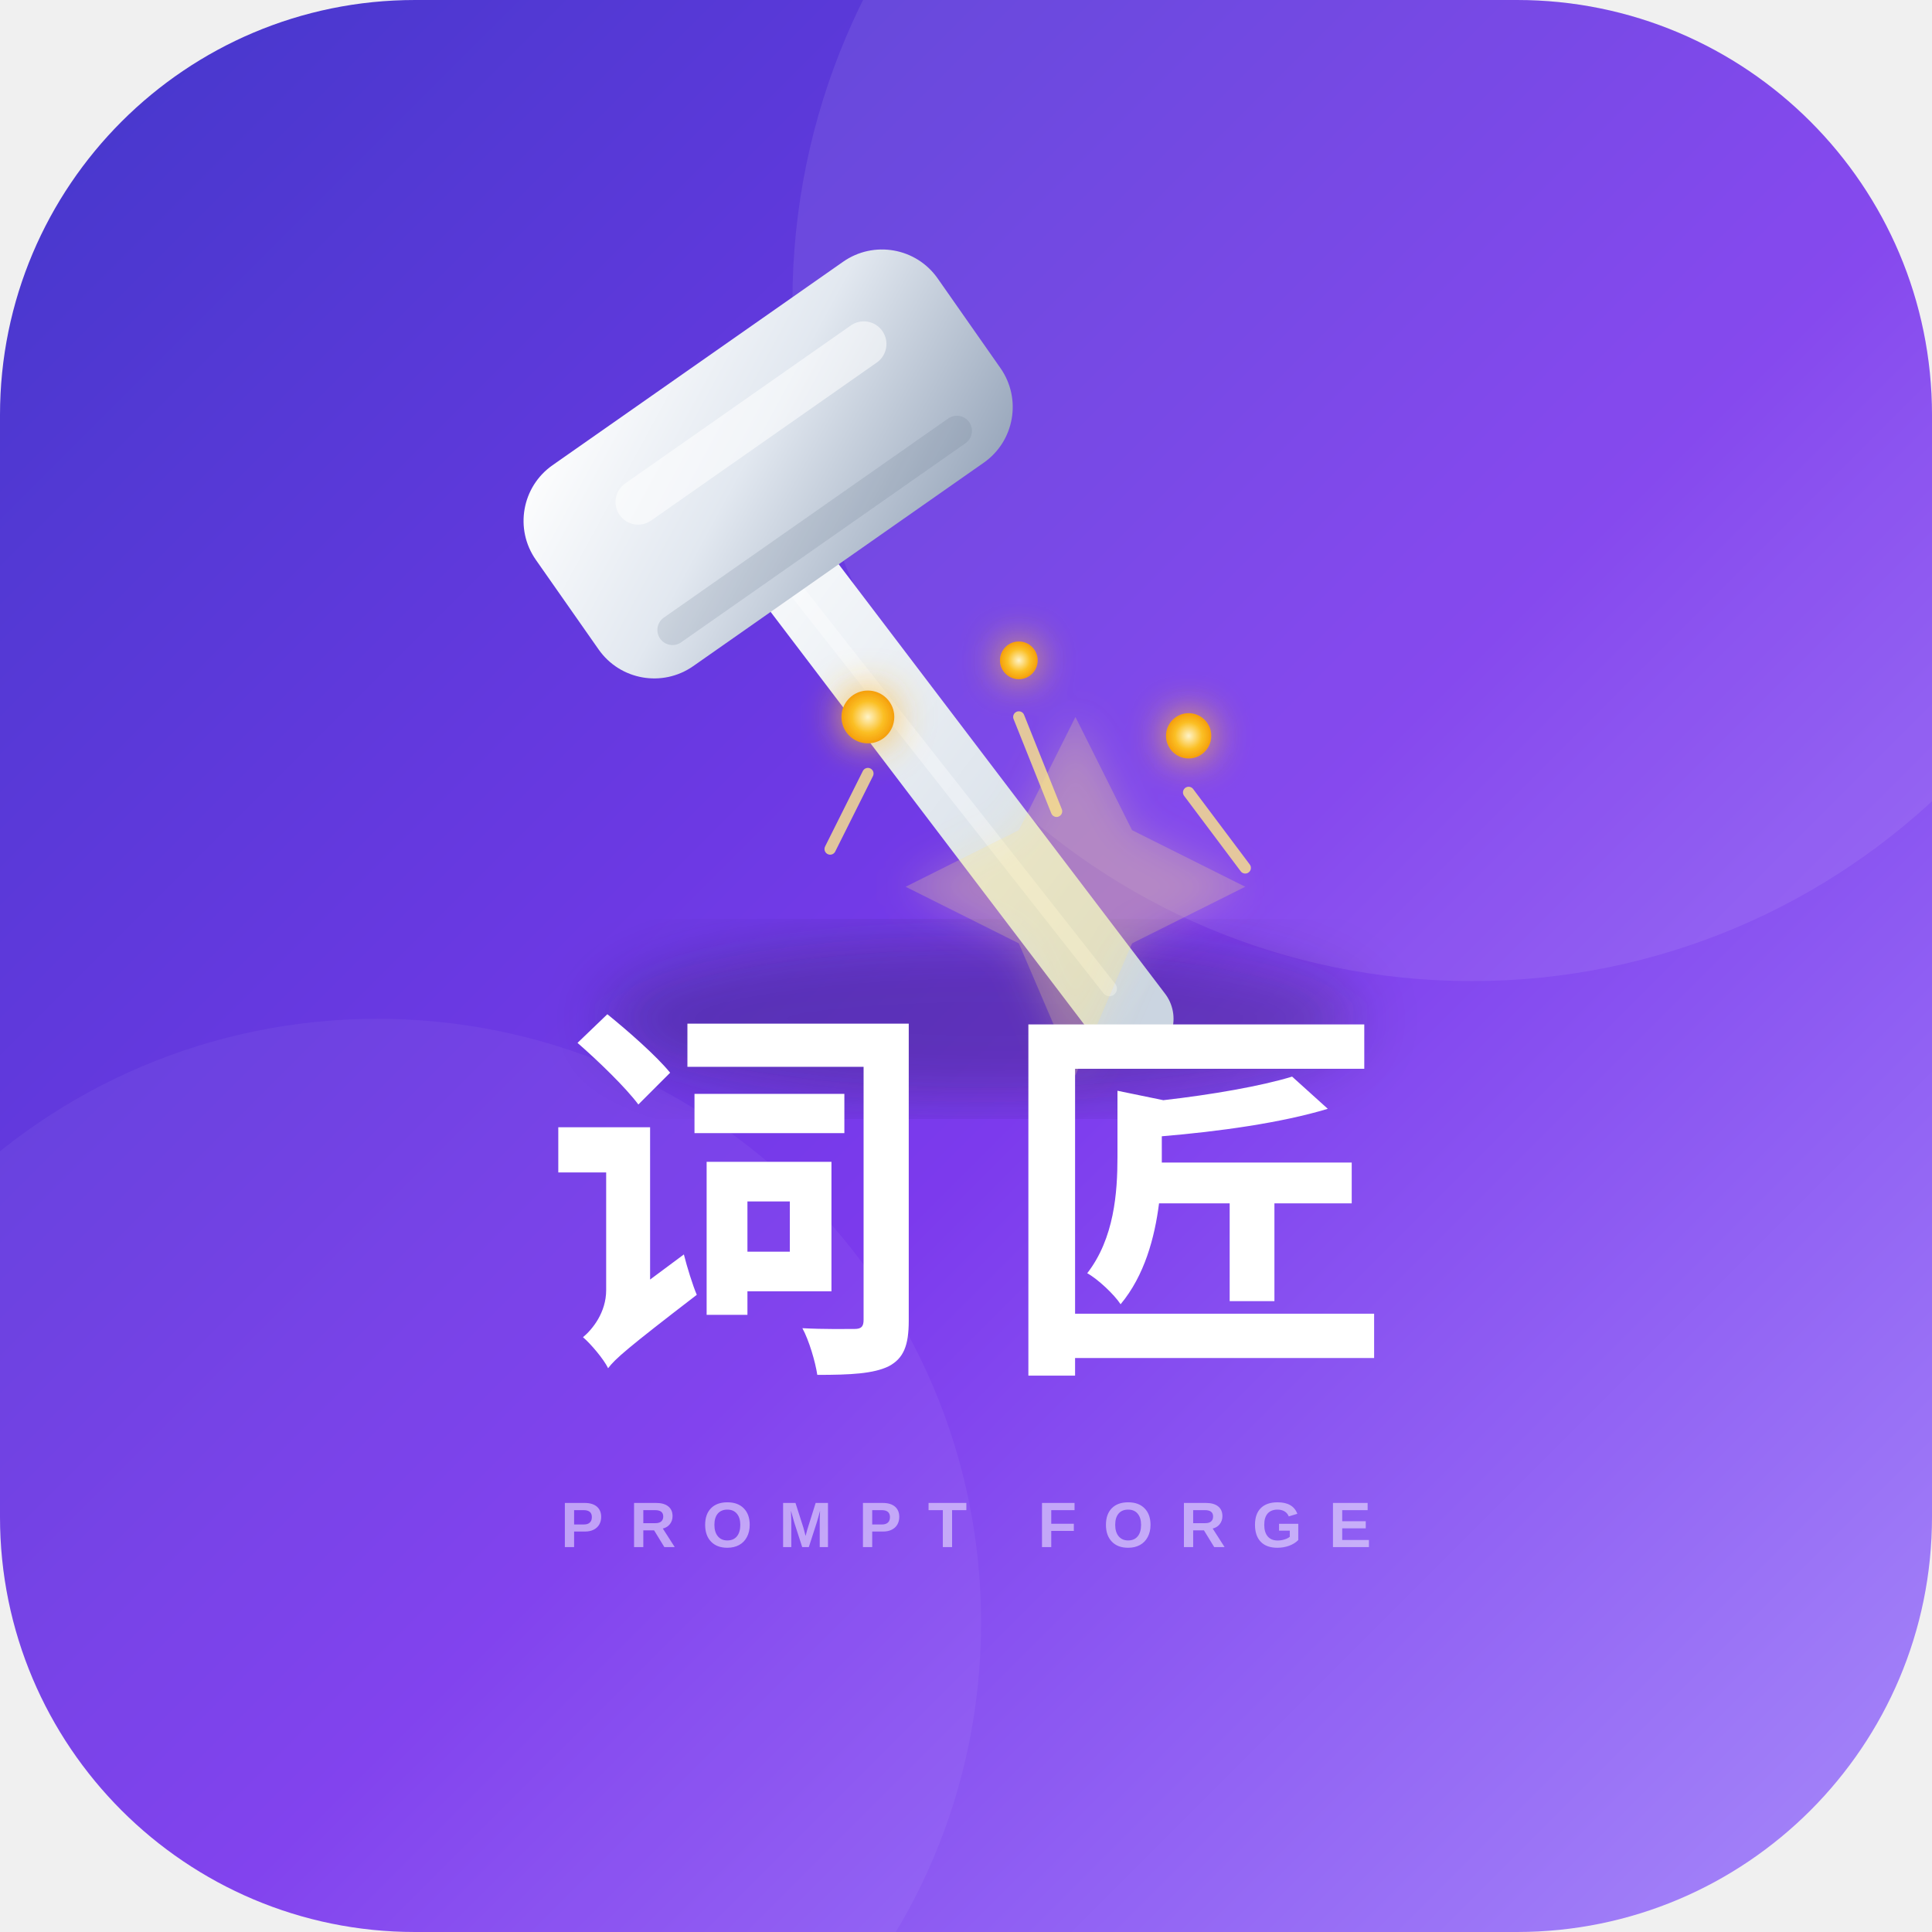
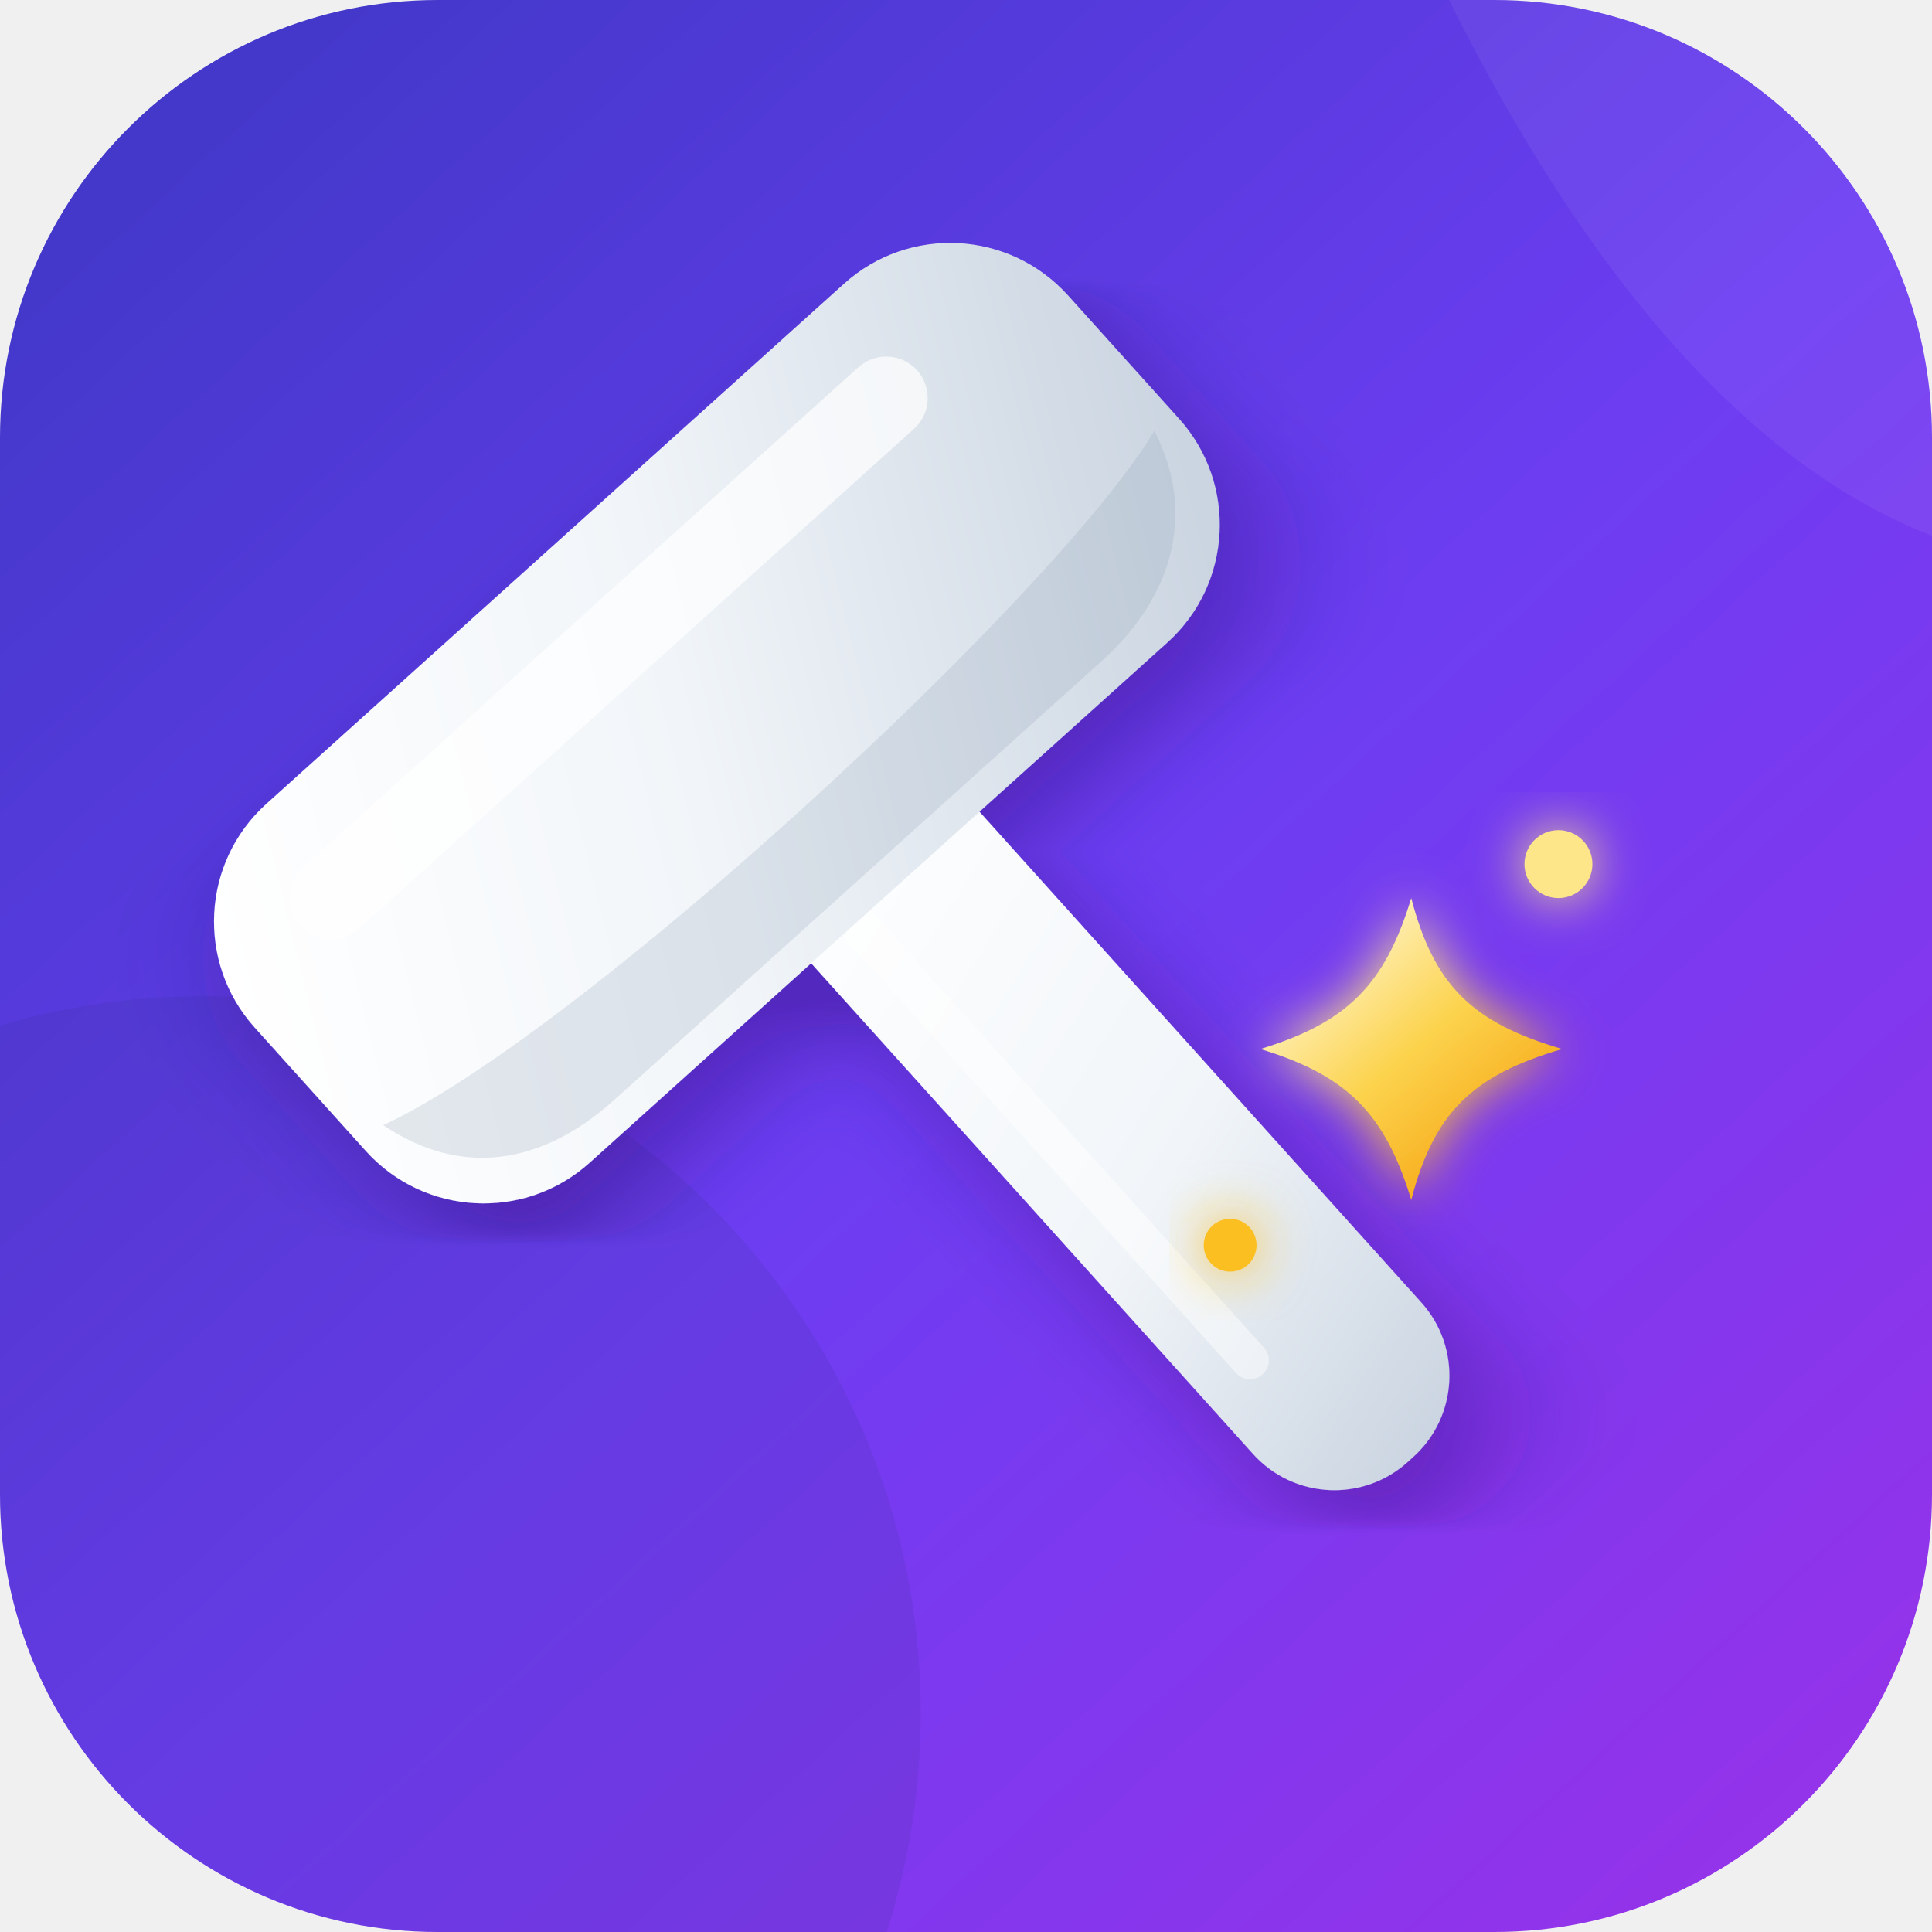
<svg xmlns="http://www.w3.org/2000/svg" viewBox="0 0 512 512">
  <defs>
-     <linearGradient id="bg" x1="0" y1="0" x2="1" y2="1">
-       <stop offset="0%" stop-color="#4338CA" />
-       <stop offset="55%" stop-color="#7C3AED" />
-       <stop offset="100%" stop-color="#A78BFA" />
+     <linearGradient id="bg" x1="48" y1="32" x2="464" y2="488" gradientUnits="userSpaceOnUse">
+       <stop offset="0" stop-color="#4338CA" />
+       <stop offset="0.52" stop-color="#6D3DF2" />
+       <stop offset="1" stop-color="#9333EA" />
    </linearGradient>
-     <linearGradient id="metal" x1="0" y1="0" x2="1" y2="1">
-       <stop offset="0%" stop-color="#FFFFFF" />
-       <stop offset="45%" stop-color="#E2E8F0" />
-       <stop offset="100%" stop-color="#94A3B8" />
+     <radialGradient id="light" cx="0" cy="0" r="1" gradientTransform="translate(394 104) rotate(128) scale(330)">
+       <stop stop-color="#C4B5FD" stop-opacity="0.34" />
+       <stop offset="1" stop-color="#C4B5FD" stop-opacity="0" />
+     </radialGradient>
+     <linearGradient id="metal" x1="122" y1="100" x2="370" y2="232" gradientUnits="userSpaceOnUse">
+       <stop stop-color="#FFFFFF" />
+       <stop offset="0.48" stop-color="#F1F5F9" />
+       <stop offset="1" stop-color="#CBD5E1" />
    </linearGradient>
-     <linearGradient id="handle" x1="0" y1="0" x2="1" y2="1">
-       <stop offset="0%" stop-color="#F8FAFC" />
-       <stop offset="100%" stop-color="#CBD5E1" />
+     <linearGradient id="handle" x1="226" y1="204" x2="290" y2="424" gradientUnits="userSpaceOnUse">
+       <stop stop-color="#FFFFFF" />
+       <stop offset="0.58" stop-color="#F1F5F9" />
+       <stop offset="1" stop-color="#CBD5E1" />
    </linearGradient>
-     <radialGradient id="spark">
-       <stop offset="0%" stop-color="#FEF3C7" />
-       <stop offset="60%" stop-color="#FBBF24" />
-       <stop offset="100%" stop-color="#F59E0B" />
-     </radialGradient>
-     <filter id="shadow">
-       <feGaussianBlur stdDeviation="8" />
+     <linearGradient id="spark" x1="350" y1="250" x2="404" y2="312" gradientUnits="userSpaceOnUse">
+       <stop stop-color="#FEF3C7" />
+       <stop offset="0.45" stop-color="#FCD34D" />
+       <stop offset="1" stop-color="#F59E0B" />
+     </linearGradient>
+     <filter id="hammerShadow" x="20" y="20" width="460" height="460" filterUnits="userSpaceOnUse">
+       <feDropShadow dx="0" dy="14" stdDeviation="13" flood-color="#2E1065" flood-opacity="0.34" />
    </filter>
-     <filter id="glow">
-       <feGaussianBlur stdDeviation="5" result="blur" />
+     <filter id="sparkGlow" x="310" y="210" width="130" height="140" filterUnits="userSpaceOnUse">
+       <feGaussianBlur stdDeviation="7" result="blur" />
      <feMerge>
        <feMergeNode in="blur" />
        <feMergeNode in="SourceGraphic" />
      </feMerge>
    </filter>
-     <clipPath id="radius">
-       <rect width="512" height="512" rx="110" />
+     <clipPath id="rounded">
+       <rect width="512" height="512" rx="116" />
    </clipPath>
  </defs>
-   <g clip-path="url(#radius)">
+   <g clip-path="url(#rounded)">
    <rect width="512" height="512" fill="url(#bg)" />
-     <circle cx="390" cy="80" r="180" fill="#FFFFFF" opacity="0.08" />
-     <circle cx="100" cy="430" r="160" fill="#FFFFFF" opacity="0.05" />
+     <rect width="512" height="512" fill="url(#light)" />
+     <circle cx="54" cy="454" r="190" fill="#312E81" opacity="0.13" />
+     <path d="M384 0C430 92 476 128 512 142V0H384Z" fill="#FFFFFF" opacity="0.055" />
  </g>
-   <ellipse cx="260" cy="270" rx="100" ry="22" fill="#111827" opacity="0.25" filter="url(#shadow)" />
-   <line x1="205" y1="145" x2="300" y2="270" stroke="url(#handle)" stroke-width="22" stroke-linecap="round" />
-   <line x1="202" y1="145" x2="294" y2="262" stroke="#FFFFFF" stroke-width="4" opacity="0.35" stroke-linecap="round" />
-   <g transform="rotate(-35 205 125)">
-     <rect x="140" y="90" width="130" height="65" rx="18" fill="url(#metal)" />
-     <rect x="165" y="105" width="85" height="12" rx="6" fill="#FFFFFF" opacity="0.55" />
-     <rect x="155" y="140" width="100" height="8" rx="4" fill="#64748B" opacity="0.18" />
+   <g transform="rotate(-42 256 256)" filter="url(#hammerShadow)">
+     <rect x="226" y="184" width="60" height="248" rx="29" fill="url(#handle)" />
+     <rect x="237" y="213" width="10" height="176" rx="5" fill="#FFFFFF" opacity="0.48" />
+     <rect x="105" y="100" width="290" height="128" rx="42" fill="url(#metal)" />
+     <rect x="132" y="119" width="220" height="22" rx="11" fill="#FFFFFF" opacity="0.7" />
+     <path d="M113 184C119 208 137 220 163 220H337C363 220 382 207 388 184C339 199 168 201 113 184Z" fill="#94A3B8" opacity="0.24" />
  </g>
-   <g filter="url(#glow)">
-     <path d="   M270 220   L285 190   L300 220   L330 235   L300 250   L285 285   L270 250   L240 235 Z" fill="#FDE68A" opacity="0.22" />
-     <circle cx="230" cy="190" r="7" fill="url(#spark)" />
-     <circle cx="270" cy="175" r="5" fill="url(#spark)" />
-     <circle cx="315" cy="195" r="6" fill="url(#spark)" />
+   <g filter="url(#sparkGlow)">
+     <path d="M374 238C380 261 390 271 414 278C390 285 380 295 374 318C367 295 357 285 334 278C357 271 367 261 374 238Z" fill="url(#spark)" />
+     <circle cx="413" cy="229" r="9" fill="#FDE68A" />
+     <circle cx="326" cy="330" r="7" fill="#FBBF24" />
  </g>
-   <g stroke="#FDE68A" stroke-width="3" stroke-linecap="round" opacity="0.8">
-     <line x1="230" y1="205" x2="220" y2="225" />
-     <line x1="270" y1="190" x2="280" y2="215" />
-     <line x1="315" y1="210" x2="330" y2="230" />
-   </g>
-   <text x="256" y="355" text-anchor="middle" font-family="PingFang SC, Microsoft YaHei, sans-serif" font-size="104" font-weight="900" letter-spacing="16" fill="#FFFFFF">
- 词匠
- </text>
-   <text x="256" y="410" text-anchor="middle" font-family="Arial, sans-serif" font-size="17" font-weight="600" letter-spacing="7" fill="#FFFFFF" opacity="0.5">
- PROMPT FORGE
- </text>
</svg>
